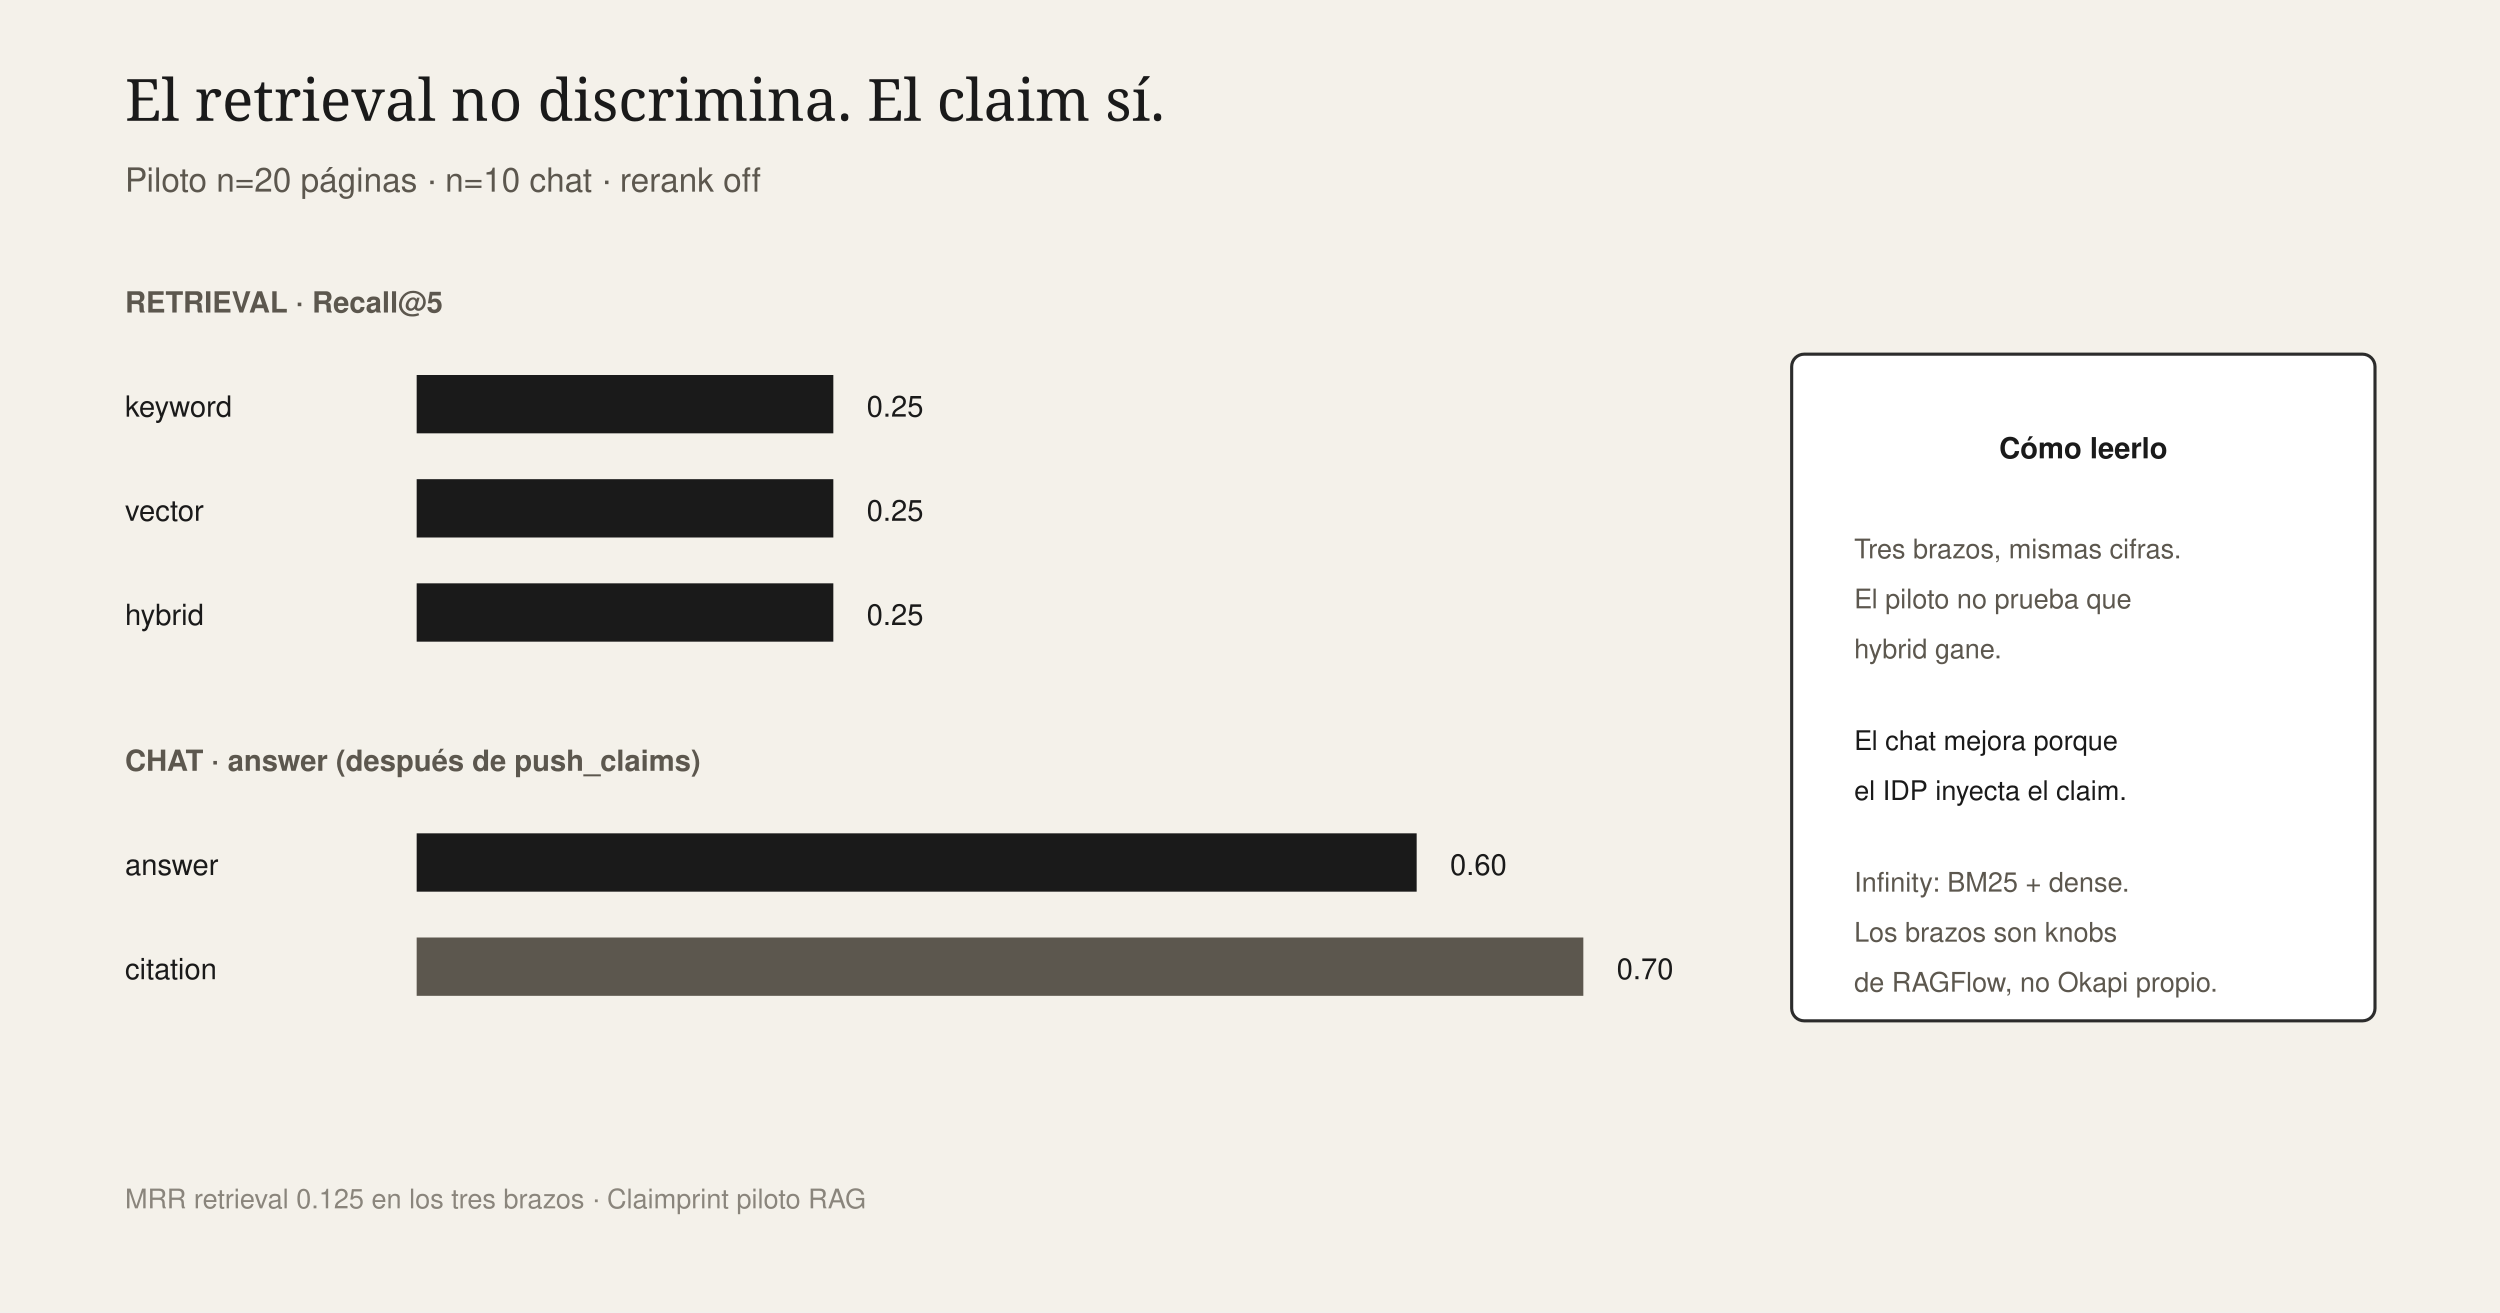
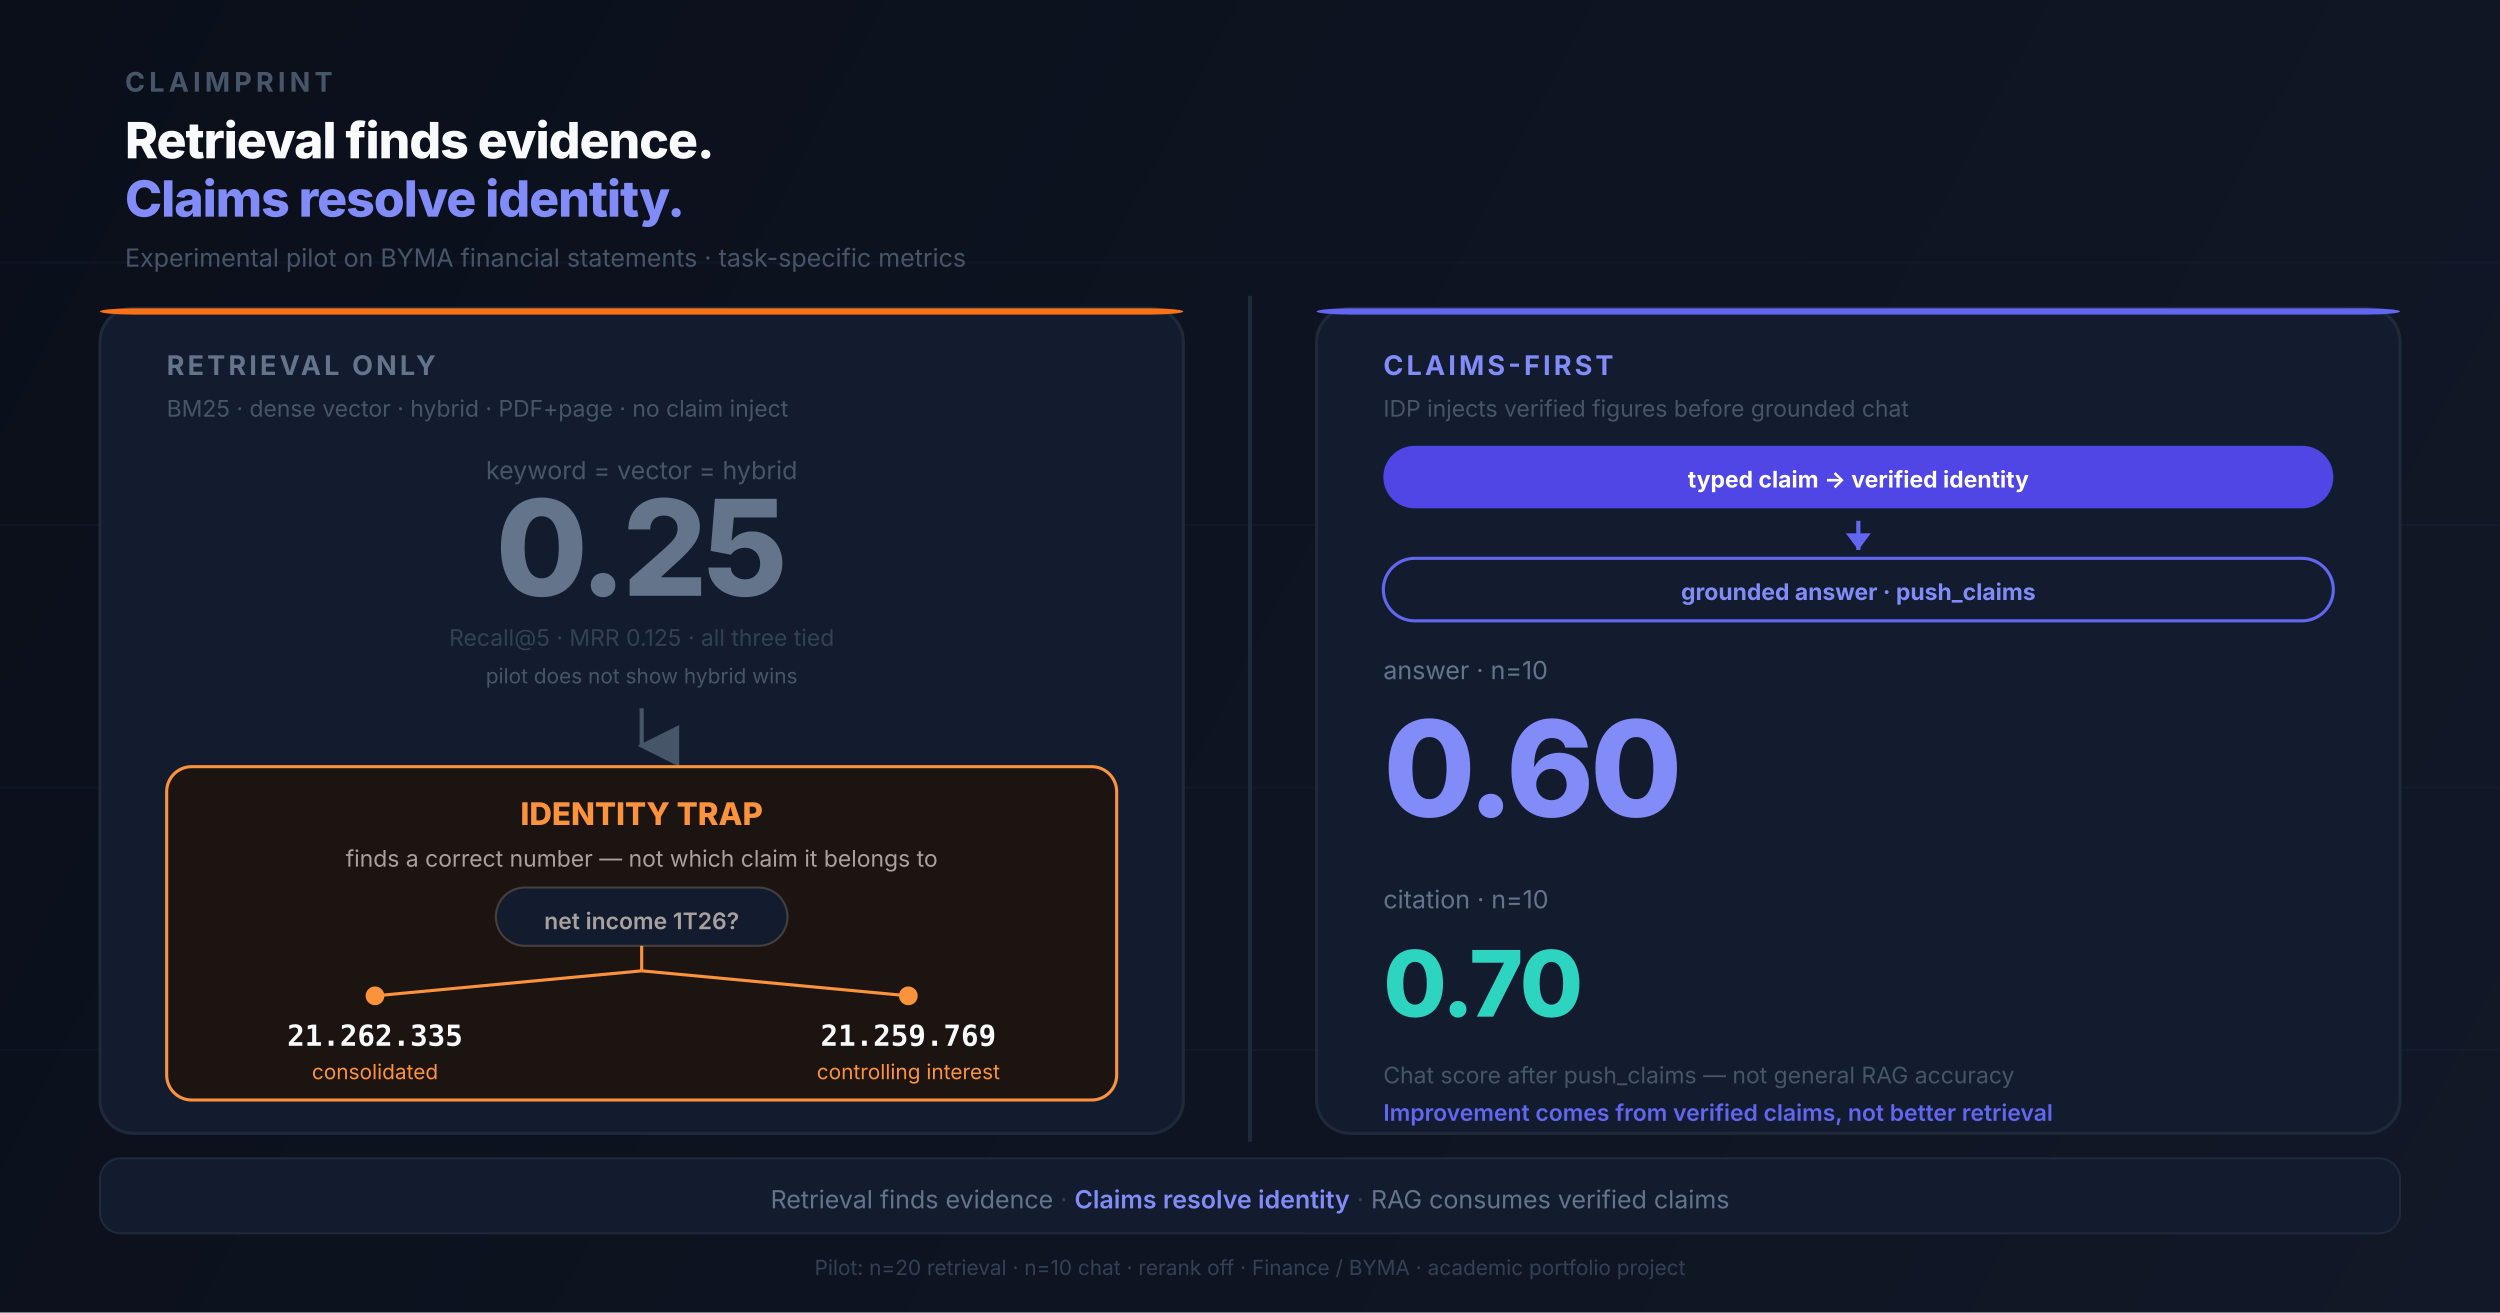
<svg xmlns="http://www.w3.org/2000/svg" viewBox="0 0 1200 630" width="1200" height="630" role="img" aria-labelledby="t d">
-   <rect width="1200" height="630" fill="#f4f1ea" />
-   <text x="60" y="58" font-family="Georgia, serif" font-size="28" fill="#1a1a1a">El retrieval no discrimina. El claim sí.</text>
-   <text x="60" y="92" font-family="Segoe UI, Helvetica, sans-serif" font-size="16" fill="#5c574e">Piloto n=20 páginas · n=10 chat · rerank off</text>
-   <text x="60" y="150" font-family="Segoe UI, Helvetica, sans-serif" font-size="14" font-weight="600" fill="#5c574e">RETRIEVAL · Recall@5</text>
-   <text x="60" y="200" font-family="Segoe UI, Helvetica, sans-serif" font-size="14" fill="#1a1a1a">keyword</text>
-   <rect x="200" y="180" width="200" height="28" fill="#1a1a1a" />
-   <text x="416" y="200" font-family="Segoe UI, Helvetica, sans-serif" font-size="14" fill="#1a1a1a">0.25</text>
-   <text x="60" y="250" font-family="Segoe UI, Helvetica, sans-serif" font-size="14" fill="#1a1a1a">vector</text>
-   <rect x="200" y="230" width="200" height="28" fill="#1a1a1a" />
-   <text x="416" y="250" font-family="Segoe UI, Helvetica, sans-serif" font-size="14" fill="#1a1a1a">0.25</text>
-   <text x="60" y="300" font-family="Segoe UI, Helvetica, sans-serif" font-size="14" fill="#1a1a1a">hybrid</text>
-   <rect x="200" y="280" width="200" height="28" fill="#1a1a1a" />
-   <text x="416" y="300" font-family="Segoe UI, Helvetica, sans-serif" font-size="14" fill="#1a1a1a">0.25</text>
-   <text x="60" y="370" font-family="Segoe UI, Helvetica, sans-serif" font-size="14" font-weight="600" fill="#5c574e">CHAT · answer (después de push_claims)</text>
-   <text x="60" y="420" font-family="Segoe UI, Helvetica, sans-serif" font-size="14" fill="#1a1a1a">answer</text>
-   <rect x="200" y="400" width="480" height="28" fill="#1a1a1a" />
-   <text x="696" y="420" font-family="Segoe UI, Helvetica, sans-serif" font-size="14" fill="#1a1a1a">0.60</text>
-   <text x="60" y="470" font-family="Segoe UI, Helvetica, sans-serif" font-size="14" fill="#1a1a1a">citation</text>
-   <rect x="200" y="450" width="560" height="28" fill="#5c574e" />
-   <text x="776" y="470" font-family="Segoe UI, Helvetica, sans-serif" font-size="14" fill="#1a1a1a">0.70</text>
-   <rect x="860" y="170" width="280" height="320" rx="6" fill="#fff" stroke="#2c2c2c" stroke-width="1.5" />
-   <text x="1000" y="220" text-anchor="middle" font-family="Segoe UI, Helvetica, sans-serif" font-size="14" font-weight="600" fill="#1a1a1a">Cómo leerlo</text>
-   <text x="890" y="268" font-family="Segoe UI, Helvetica, sans-serif" font-size="13" fill="#5c574e">Tres brazos, mismas cifras.</text>
-   <text x="890" y="292" font-family="Segoe UI, Helvetica, sans-serif" font-size="13" fill="#5c574e">El piloto no prueba que</text>
-   <text x="890" y="316" font-family="Segoe UI, Helvetica, sans-serif" font-size="13" fill="#5c574e">hybrid gane.</text>
-   <text x="890" y="360" font-family="Segoe UI, Helvetica, sans-serif" font-size="13" fill="#1a1a1a">El chat mejora porque</text>
-   <text x="890" y="384" font-family="Segoe UI, Helvetica, sans-serif" font-size="13" fill="#1a1a1a">el IDP inyecta el claim.</text>
-   <text x="890" y="428" font-family="Segoe UI, Helvetica, sans-serif" font-size="13" fill="#5c574e">Infinity: BM25 + dense.</text>
-   <text x="890" y="452" font-family="Segoe UI, Helvetica, sans-serif" font-size="13" fill="#5c574e">Los brazos son knobs</text>
-   <text x="890" y="476" font-family="Segoe UI, Helvetica, sans-serif" font-size="13" fill="#5c574e">de RAGFlow, no Okapi propio.</text>
-   <text x="60" y="580" font-family="Segoe UI, Helvetica, sans-serif" font-size="13" fill="#8a857c">MRR retrieval 0.125 en los tres brazos · Claimprint piloto RAG</text>
+   <defs>
+     <linearGradient id="bg" x1="0" y1="0" x2="1200" y2="630" gradientUnits="userSpaceOnUse">
+       <stop offset="0%" stop-color="#0A0F1A" />
+       <stop offset="100%" stop-color="#111827" />
+     </linearGradient>
+     <marker id="fork" markerWidth="8" markerHeight="8" refX="4" refY="4" orient="auto">
+       <circle cx="4" cy="4" r="3" fill="#FB923C" />
+     </marker>
+     <marker id="arrD" markerWidth="10" markerHeight="10" refX="5" refY="9" orient="auto">
+       <path d="M0,0 L5,10 L10,0 Z" fill="#475569" />
+     </marker>
+   </defs>
+   <rect width="1200" height="630" fill="url(#bg)" />
+   <g opacity="0.05" stroke="#6366F1" stroke-width="1">
+     <line x1="0" y1="126" x2="1200" y2="126" />
+     <line x1="0" y1="252" x2="1200" y2="252" />
+     <line x1="0" y1="378" x2="1200" y2="378" />
+     <line x1="0" y1="504" x2="1200" y2="504" />
+   </g>
+   <text x="60" y="44" font-family="Inter, system-ui, Segoe UI, sans-serif" font-size="13" font-weight="700" fill="#475569" letter-spacing="2">CLAIMPRINT</text>
+   <text x="60" y="76" font-family="Inter, system-ui, sans-serif" font-size="24" font-weight="800" fill="#F8FAFC" letter-spacing="-0.5">Retrieval finds evidence.</text>
+   <text x="60" y="104" font-family="Inter, system-ui, sans-serif" font-size="24" font-weight="800" fill="#818CF8" letter-spacing="-0.5">Claims resolve identity.</text>
+   <text x="60" y="128" font-family="Inter, system-ui, sans-serif" font-size="12" fill="#475569">Experimental pilot on BYMA financial statements · task-specific metrics</text>
+   <line x1="600" y1="142" x2="600" y2="548" stroke="#1E293B" stroke-width="2" />
+   <g transform="translate(48, 148)">
+     <rect x="0" y="0" width="520" height="396" rx="16" fill="#131B2E" stroke="#1E293B" stroke-width="1.5" />
+     <rect x="0" y="0" width="520" height="3" rx="16" fill="#F97316" />
+     <text x="32" y="32" font-family="Inter, system-ui, sans-serif" font-size="13" font-weight="700" fill="#64748B" letter-spacing="1.5">RETRIEVAL ONLY</text>
+     <text x="32" y="52" font-family="Inter, system-ui, sans-serif" font-size="11" fill="#475569">BM25 · dense vector · hybrid · PDF+page · no claim inject</text>
+     <text x="260" y="82" text-anchor="middle" font-family="Inter, system-ui, sans-serif" font-size="12" fill="#475569">keyword = vector = hybrid</text>
+     <text x="260" y="138" text-anchor="middle" font-family="Inter, system-ui, sans-serif" font-size="64" font-weight="800" fill="#64748B" letter-spacing="-2">0.25</text>
+     <text x="260" y="162" text-anchor="middle" font-family="Inter, system-ui, sans-serif" font-size="11" fill="#334155">Recall@5 · MRR 0.125 · all three tied</text>
+     <text x="260" y="180" text-anchor="middle" font-family="Inter, system-ui, sans-serif" font-size="10" fill="#475569">pilot does not show hybrid wins</text>
+     <line x1="260" y1="192" x2="260" y2="210" stroke="#475569" stroke-width="2" marker-end="url(#arrD)" />
+     <g transform="translate(32, 220)">
+       <rect x="0" y="0" width="456" height="160" rx="12" fill="#1C1410" stroke="#FB923C" stroke-width="1.5" />
+       <text x="228" y="28" text-anchor="middle" font-family="Inter, system-ui, sans-serif" font-size="15" font-weight="800" fill="#FB923C">IDENTITY TRAP</text>
+       <text x="228" y="48" text-anchor="middle" font-family="Inter, system-ui, sans-serif" font-size="11" fill="#A8A29E">finds a correct number — not which claim it belongs to</text>
+       <rect x="158" y="58" width="140" height="28" rx="14" fill="#131B2E" stroke="#44403C" stroke-width="1" />
+       <text x="228" y="78" text-anchor="middle" font-family="Inter, system-ui, sans-serif" font-size="11" font-weight="600" fill="#A8A29E">net income 1T26?</text>
+       <path d="M228 86 L228 98" stroke="#FB923C" stroke-width="1.5" />
+       <path d="M228 98 L100 110" stroke="#FB923C" stroke-width="1.5" marker-end="url(#fork)" />
+       <path d="M228 98 L356 110" stroke="#FB923C" stroke-width="1.5" marker-end="url(#fork)" />
+       <text x="100" y="134" text-anchor="middle" font-family="ui-monospace, Consolas, monospace" font-size="14" font-weight="700" fill="#F8FAFC">21.262.335</text>
+       <text x="100" y="150" text-anchor="middle" font-family="Inter, system-ui, sans-serif" font-size="10" fill="#FB923C">consolidated</text>
+       <text x="356" y="134" text-anchor="middle" font-family="ui-monospace, Consolas, monospace" font-size="14" font-weight="700" fill="#F8FAFC">21.259.769</text>
+       <text x="356" y="150" text-anchor="middle" font-family="Inter, system-ui, sans-serif" font-size="10" fill="#FB923C">controlling interest</text>
+     </g>
+   </g>
+   <g transform="translate(632, 148)">
+     <rect x="0" y="0" width="520" height="396" rx="16" fill="#131B2E" stroke="#1E293B" stroke-width="1.5" />
+     <rect x="0" y="0" width="520" height="3" rx="16" fill="#6366F1" />
+     <text x="32" y="32" font-family="Inter, system-ui, sans-serif" font-size="13" font-weight="700" fill="#818CF8" letter-spacing="1.5">CLAIMS-FIRST</text>
+     <text x="32" y="52" font-family="Inter, system-ui, sans-serif" font-size="11" fill="#475569">IDP injects verified figures before grounded chat</text>
+     <rect x="32" y="66" width="456" height="30" rx="15" fill="#4F46E5" />
+     <text x="260" y="86" text-anchor="middle" font-family="Inter, system-ui, sans-serif" font-size="11" font-weight="700" fill="#FFFFFF">typed claim → verified identity</text>
+     <line x1="260" y1="102" x2="260" y2="116" stroke="#6366F1" stroke-width="2" />
+     <polygon points="260,116 254,108 266,108" fill="#6366F1" />
+     <rect x="32" y="120" width="456" height="30" rx="15" fill="none" stroke="#6366F1" stroke-width="1.5" />
+     <text x="260" y="140" text-anchor="middle" font-family="Inter, system-ui, sans-serif" font-size="11" font-weight="700" fill="#818CF8">grounded answer · push_claims</text>
+     <text x="32" y="178" font-family="Inter, system-ui, sans-serif" font-size="12" fill="#64748B">answer · n=10</text>
+     <text x="32" y="244" font-family="Inter, system-ui, sans-serif" font-size="64" font-weight="800" fill="#818CF8" letter-spacing="-2">0.60</text>
+     <text x="32" y="288" font-family="Inter, system-ui, sans-serif" font-size="12" fill="#64748B">citation · n=10</text>
+     <text x="32" y="340" font-family="Inter, system-ui, sans-serif" font-size="44" font-weight="800" fill="#2DD4BF" letter-spacing="-1">0.70</text>
+     <text x="32" y="372" font-family="Inter, system-ui, sans-serif" font-size="11" fill="#475569">Chat score after push_claims — not general RAG accuracy</text>
+     <text x="32" y="390" font-family="Inter, system-ui, sans-serif" font-size="11" font-weight="600" fill="#6366F1">Improvement comes from verified claims, not better retrieval</text>
+   </g>
+   <g transform="translate(48, 556)">
+     <rect x="0" y="0" width="1104" height="36" rx="10" fill="#131B2E" stroke="#1E293B" stroke-width="1" />
+     <text x="552" y="24" text-anchor="middle" font-family="Inter, system-ui, sans-serif" font-size="12" fill="#64748B">
+       <tspan fill="#64748B">Retrieval finds evidence</tspan>
+       <tspan fill="#334155">  ·  </tspan>
+       <tspan fill="#818CF8" font-weight="600">Claims resolve identity</tspan>
+       <tspan fill="#334155">  ·  </tspan>
+       <tspan fill="#64748B">RAG consumes verified claims</tspan>
+     </text>
+   </g>
+   <text x="600" y="612" text-anchor="middle" font-family="Inter, system-ui, sans-serif" font-size="10" fill="#334155">Pilot: n=20 retrieval · n=10 chat · rerank off · Finance / BYMA · academic portfolio project</text>
</svg>
